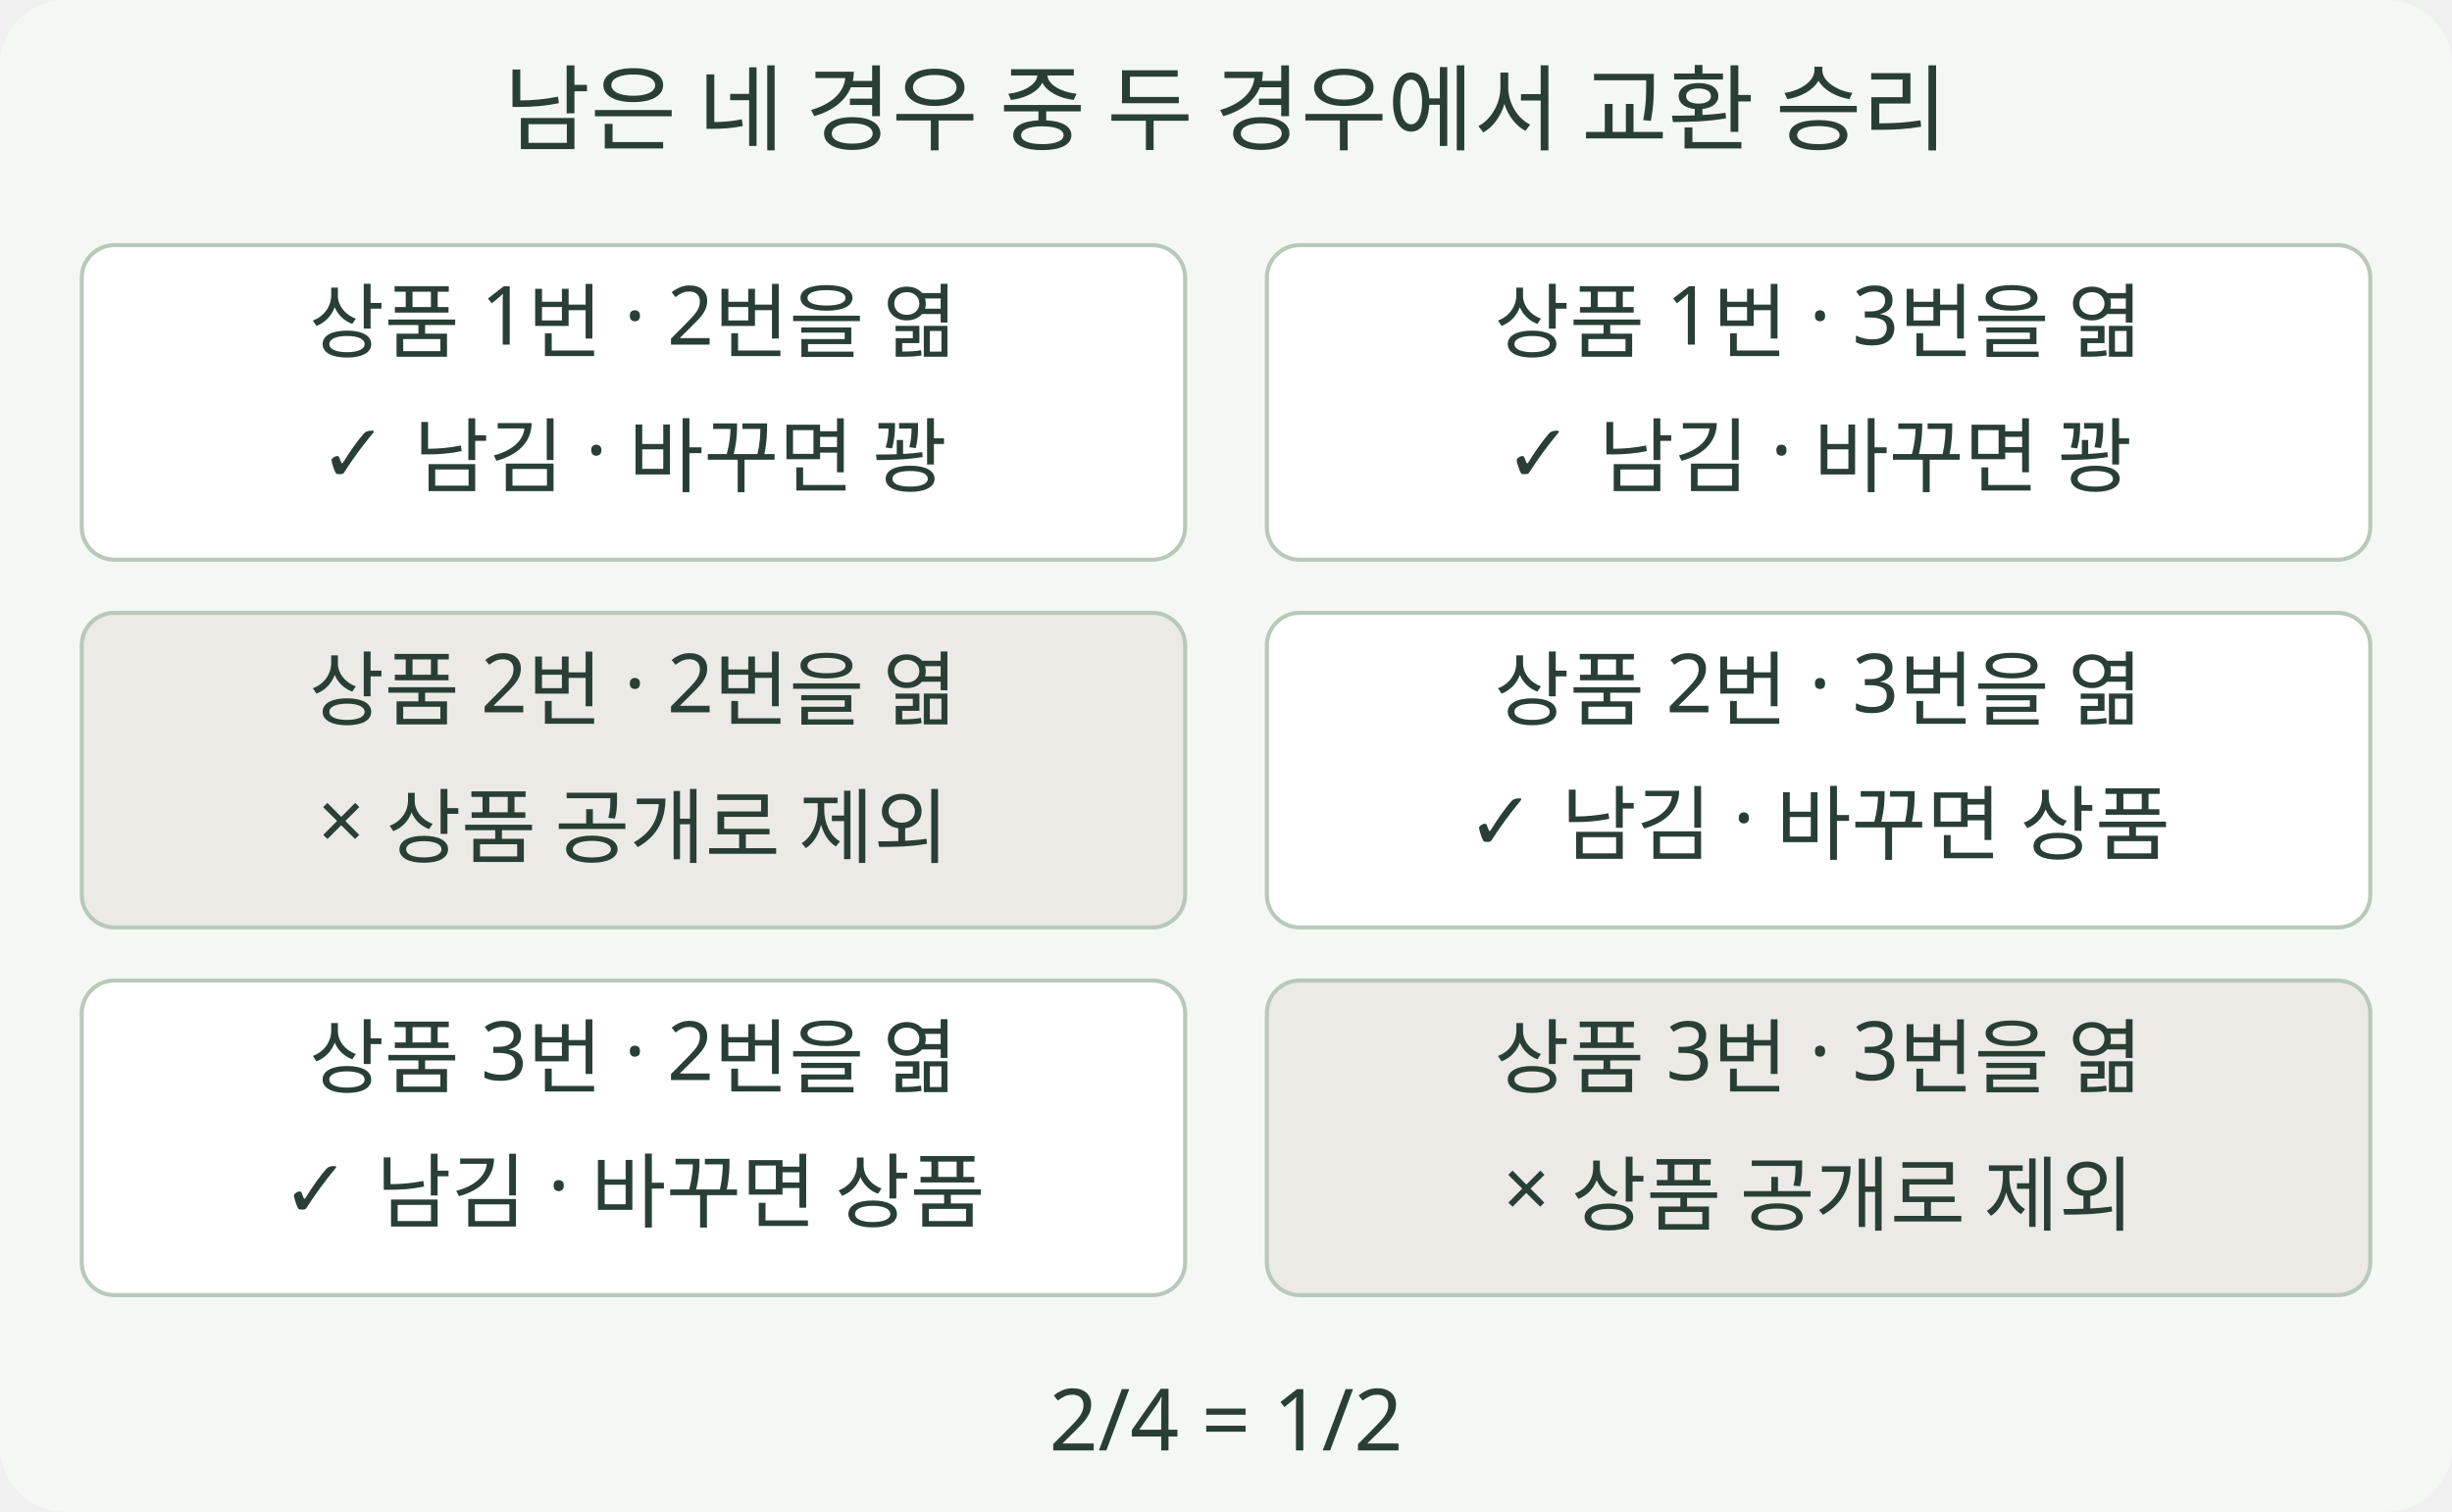
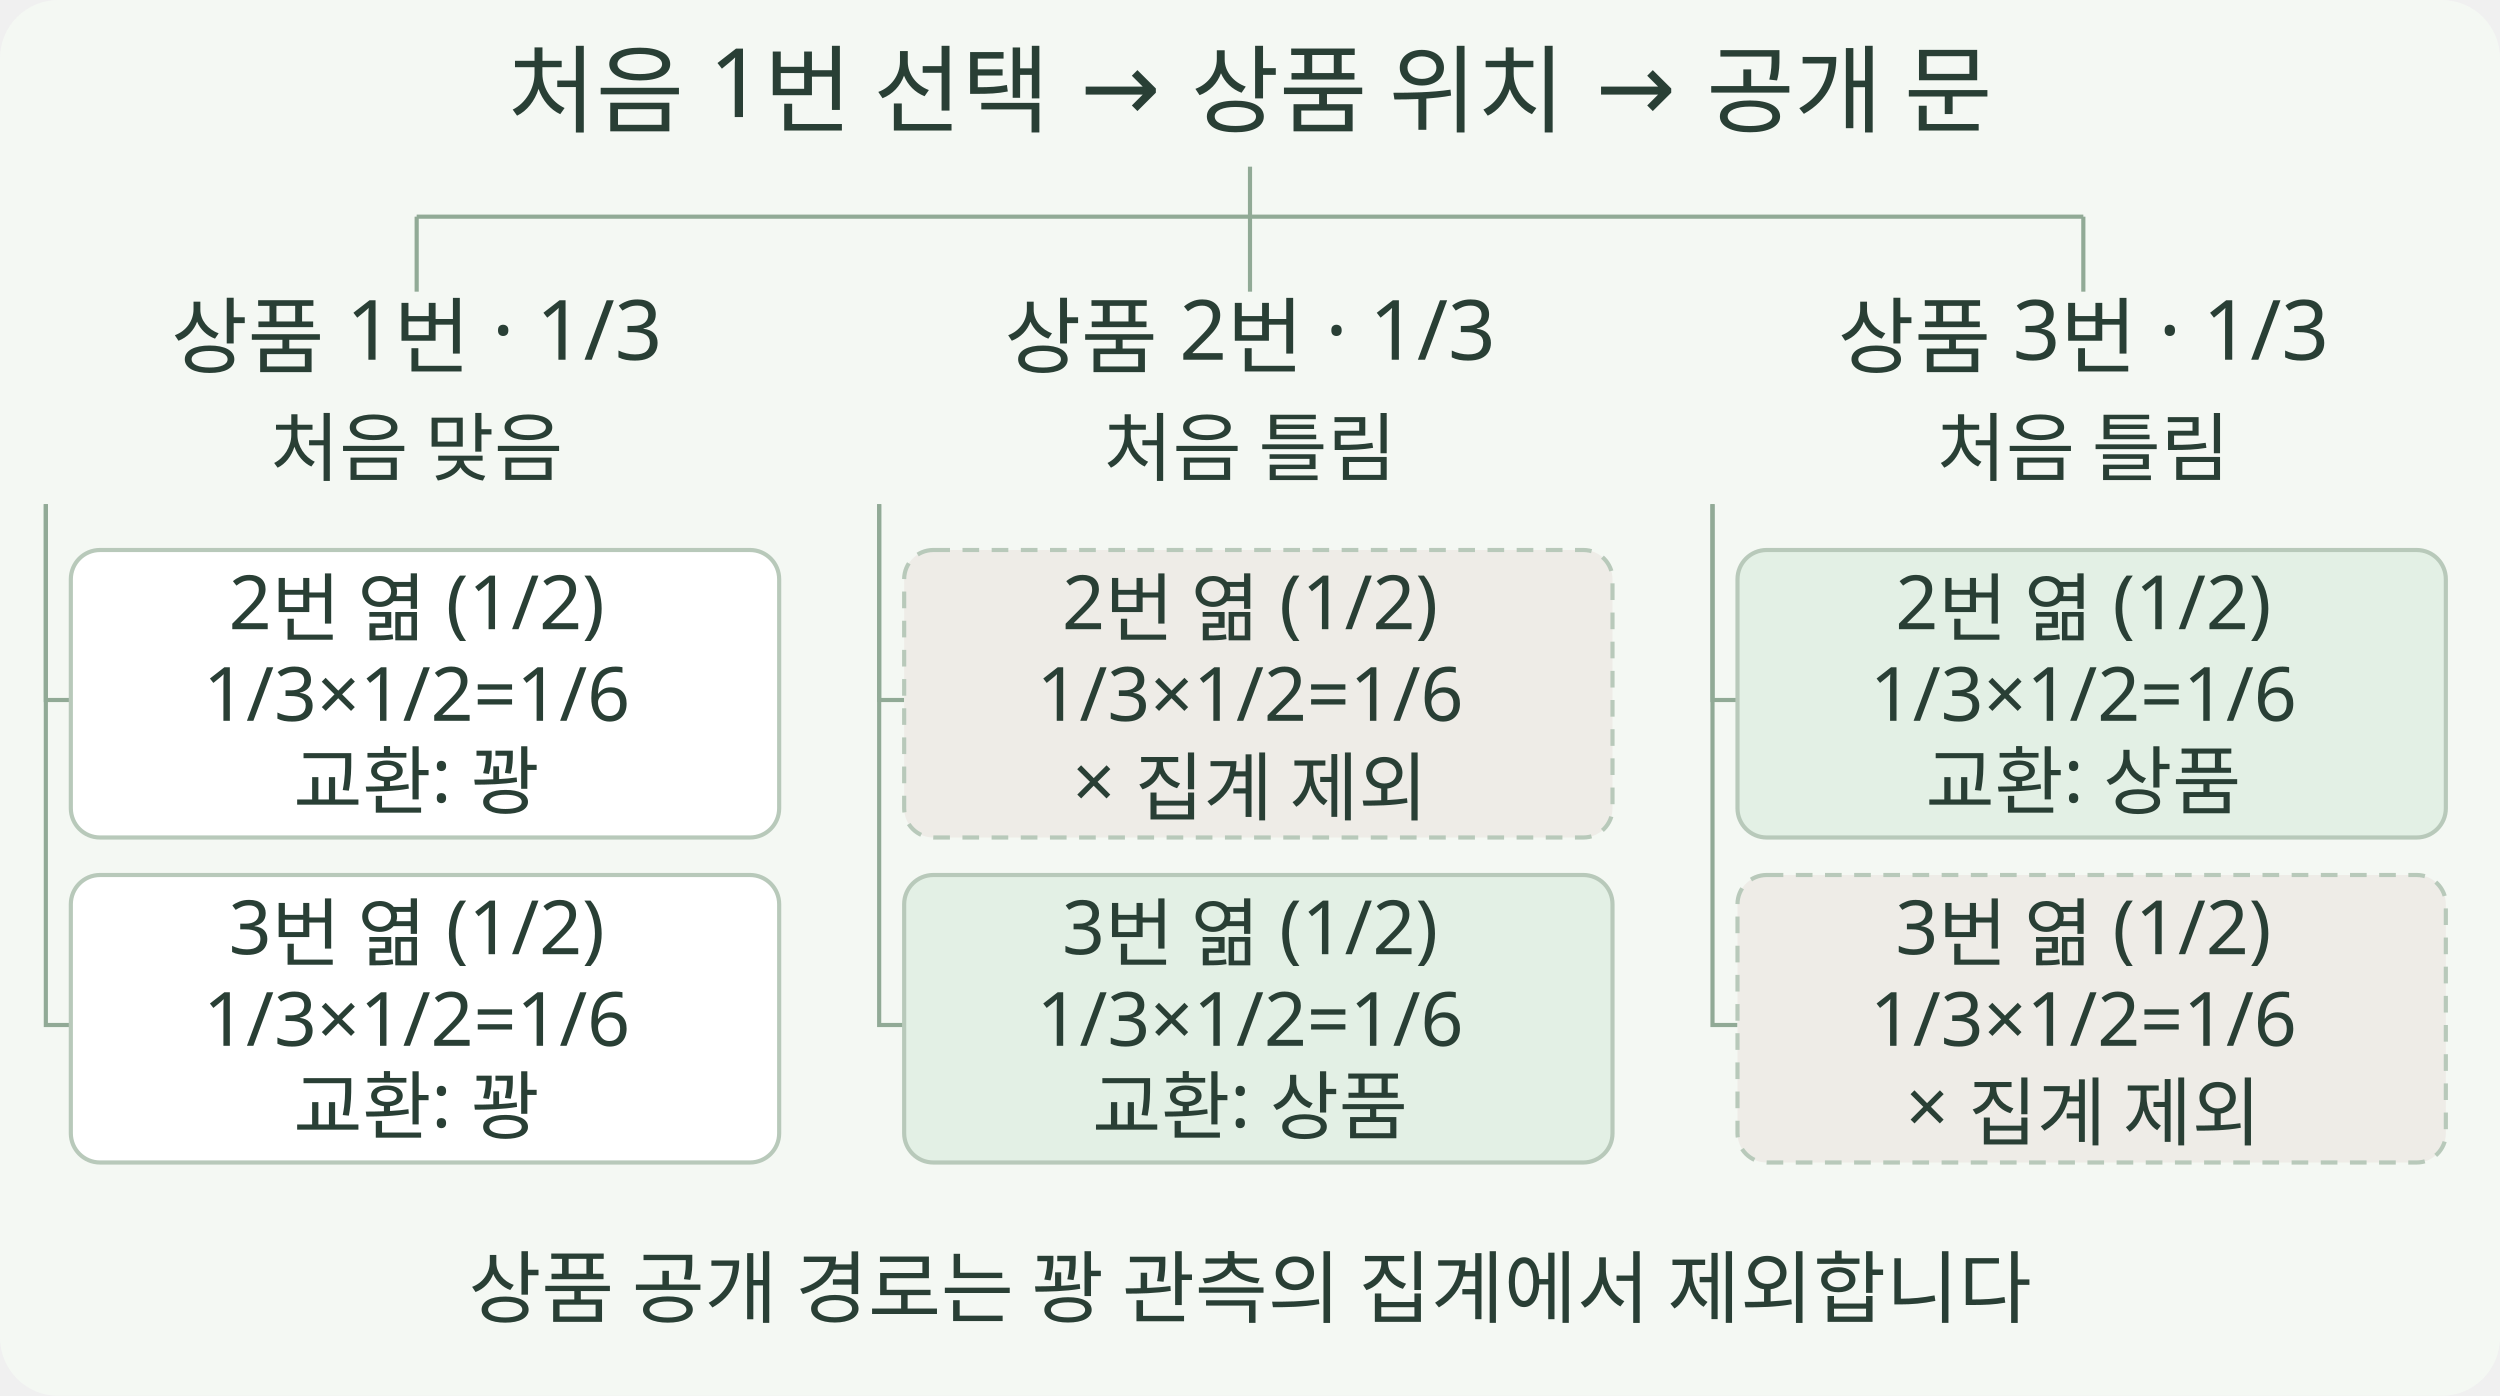
- <svg xmlns="http://www.w3.org/2000/svg" viewBox="0 0 600 370" role="img" aria-labelledby="title desc">
-   <rect width="600" height="370" rx="16" fill="#f4f8f3" />
+ <svg xmlns="http://www.w3.org/2000/svg" viewBox="0 0 600 335" role="img" aria-labelledby="title desc">
+   <rect width="600" height="335" rx="14" fill="#f4f8f3" />
  <g font-family="system-ui,Malgun Gothic,sans-serif" fill="#293f35">
-     <text x="300" y="35" font-size="23" text-anchor="middle">남은 네 경우 중 두 경우에서 교환 승리</text>
-     <rect x="20" y="60" width="270" height="77" rx="8" fill="#fff" stroke="#b8c9ba" />
-     <text x="155" y="86" font-size="20" text-anchor="middle">상품 1번 · 2번을 엶</text>
-     <text x="155" y="118" font-size="20" text-anchor="middle">✓ 남김 · 바꾸면 꽝</text>
-     <rect x="310" y="60" width="270" height="77" rx="8" fill="#fff" stroke="#b8c9ba" />
-     <text x="445" y="86" font-size="20" text-anchor="middle">상품 1번 · 3번을 엶</text>
-     <text x="445" y="118" font-size="20" text-anchor="middle">✓ 남김 · 바꾸면 꽝</text>
-     <rect x="20" y="150" width="270" height="77" rx="8" fill="#eceae5" stroke="#b8c9ba" />
-     <text x="155" y="176" font-size="20" text-anchor="middle">상품 2번 · 2번을 엶</text>
-     <text x="155" y="208" font-size="20" text-anchor="middle">× 상품 공개로 제외</text>
-     <rect x="310" y="150" width="270" height="77" rx="8" fill="#fff" stroke="#b8c9ba" />
-     <text x="445" y="176" font-size="20" text-anchor="middle">상품 2번 · 3번을 엶</text>
-     <text x="445" y="208" font-size="20" text-anchor="middle">✓ 남김 · 바꾸면 상품</text>
-     <rect x="20" y="240" width="270" height="77" rx="8" fill="#fff" stroke="#b8c9ba" />
-     <text x="155" y="266" font-size="20" text-anchor="middle">상품 3번 · 2번을 엶</text>
-     <text x="155" y="298" font-size="20" text-anchor="middle">✓ 남김 · 바꾸면 상품</text>
-     <rect x="310" y="240" width="270" height="77" rx="8" fill="#eceae5" stroke="#b8c9ba" />
-     <text x="445" y="266" font-size="20" text-anchor="middle">상품 3번 · 3번을 엶</text>
-     <text x="445" y="298" font-size="20" text-anchor="middle">× 상품 공개로 제외</text>
-     <text x="300" y="355" font-size="21" text-anchor="middle">2/4 = 1/2</text>
+     <text x="300" y="30" text-anchor="middle" font-size="23">처음 1번 선택 → 상품 위치 → 공개 문</text>
+     <path d="M300 40V52M100.0 52H500.0" stroke="#91aa96" fill="none" />
+     <path d="M100.0 52V70" stroke="#91aa96" />
+     <text x="100.0" y="88" text-anchor="middle" font-size="20">상품 1번 · 1/3</text>
+     <text x="100.0" y="114" text-anchor="middle" font-size="18">처음 맞음</text>
+     <path d="M11.0 121V168H17.0" stroke="#91aa96" fill="none" />
+     <rect x="17.0" y="132" width="170" height="69" rx="7" fill="#fff" stroke="#b8c9ba" />
+     <text x="100.0" y="151" text-anchor="middle" font-size="18">2번 엶 (1/2)</text>
+     <text x="100.0" y="173" text-anchor="middle" font-size="18">1/3×1/2=1/6</text>
+     <text x="100.0" y="194" text-anchor="middle" font-size="18">교환: 꽝</text>
+     <path d="M11.0 121V246H17.0" stroke="#91aa96" fill="none" />
+     <rect x="17.0" y="210" width="170" height="69" rx="7" fill="#fff" stroke="#b8c9ba" />
+     <text x="100.0" y="229" text-anchor="middle" font-size="18">3번 엶 (1/2)</text>
+     <text x="100.0" y="251" text-anchor="middle" font-size="18">1/3×1/2=1/6</text>
+     <text x="100.0" y="272" text-anchor="middle" font-size="18">교환: 꽝</text>
+     <path d="M300.0 52V70" stroke="#91aa96" />
+     <text x="300.0" y="88" text-anchor="middle" font-size="20">상품 2번 · 1/3</text>
+     <text x="300.0" y="114" text-anchor="middle" font-size="18">처음 틀림</text>
+     <path d="M211.0 121V168H217.0" stroke="#91aa96" fill="none" />
+     <rect x="217.0" y="132" width="170" height="69" rx="7" fill="#eeece7" stroke="#b8c9ba" stroke-dasharray="4 3" />
+     <text x="300.0" y="151" text-anchor="middle" font-size="18">2번 엶 (1/2)</text>
+     <text x="300.0" y="173" text-anchor="middle" font-size="18">1/3×1/2=1/6</text>
+     <text x="300.0" y="194" text-anchor="middle" font-size="18">× 집계 제외</text>
+     <path d="M211.0 121V246H217.0" stroke="#91aa96" fill="none" />
+     <rect x="217.0" y="210" width="170" height="69" rx="7" fill="#e3f0e5" stroke="#b8c9ba" />
+     <text x="300.0" y="229" text-anchor="middle" font-size="18">3번 엶 (1/2)</text>
+     <text x="300.0" y="251" text-anchor="middle" font-size="18">1/3×1/2=1/6</text>
+     <text x="300.0" y="272" text-anchor="middle" font-size="18">교환: 상품</text>
+     <path d="M500.0 52V70" stroke="#91aa96" />
+     <text x="500.0" y="88" text-anchor="middle" font-size="20">상품 3번 · 1/3</text>
+     <text x="500.0" y="114" text-anchor="middle" font-size="18">처음 틀림</text>
+     <path d="M411.0 121V168H417.0" stroke="#91aa96" fill="none" />
+     <rect x="417.0" y="132" width="170" height="69" rx="7" fill="#e3f0e5" stroke="#b8c9ba" />
+     <text x="500.0" y="151" text-anchor="middle" font-size="18">2번 엶 (1/2)</text>
+     <text x="500.0" y="173" text-anchor="middle" font-size="18">1/3×1/2=1/6</text>
+     <text x="500.0" y="194" text-anchor="middle" font-size="18">교환: 상품</text>
+     <path d="M411.0 121V246H417.0" stroke="#91aa96" fill="none" />
+     <rect x="417.0" y="210" width="170" height="69" rx="7" fill="#eeece7" stroke="#b8c9ba" stroke-dasharray="4 3" />
+     <text x="500.0" y="229" text-anchor="middle" font-size="18">3번 엶 (1/2)</text>
+     <text x="500.0" y="251" text-anchor="middle" font-size="18">1/3×1/2=1/6</text>
+     <text x="500.0" y="272" text-anchor="middle" font-size="18">× 집계 제외</text>
+     <text x="300" y="316" text-anchor="middle" font-size="19">상품 공개 경로는 꽝 관측의 집계에서 제외합니다</text>
  </g>
</svg>
